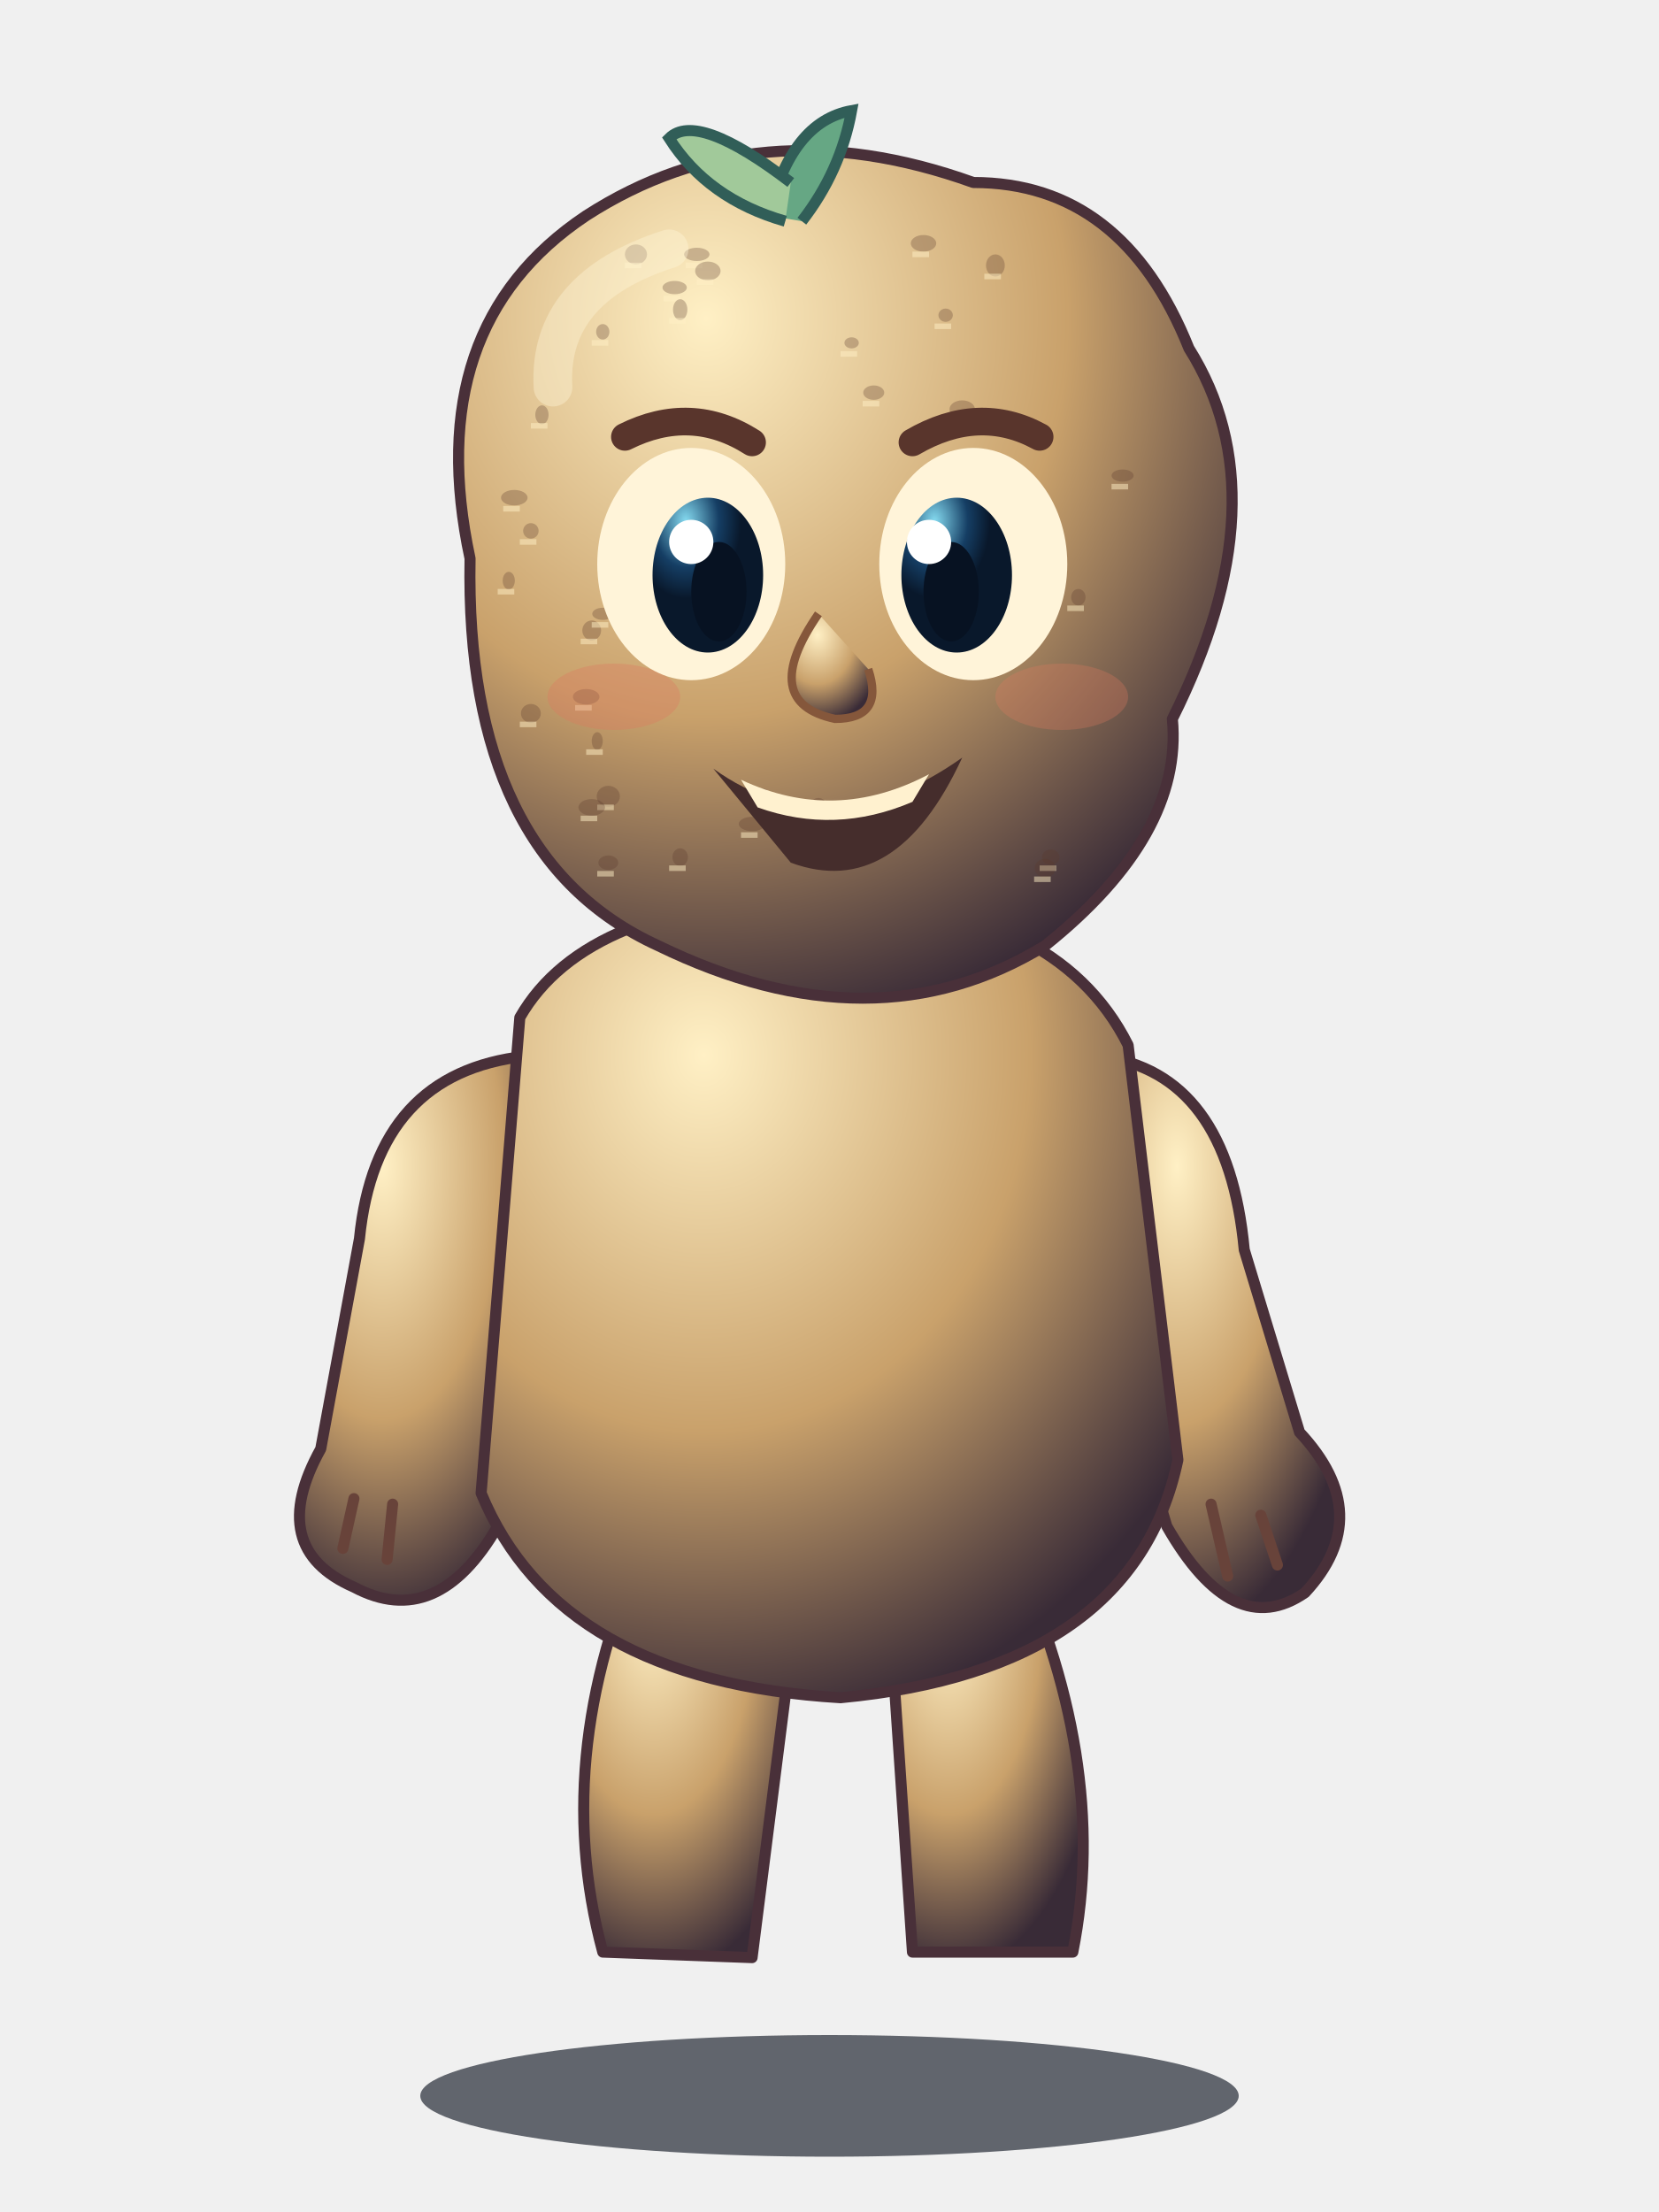
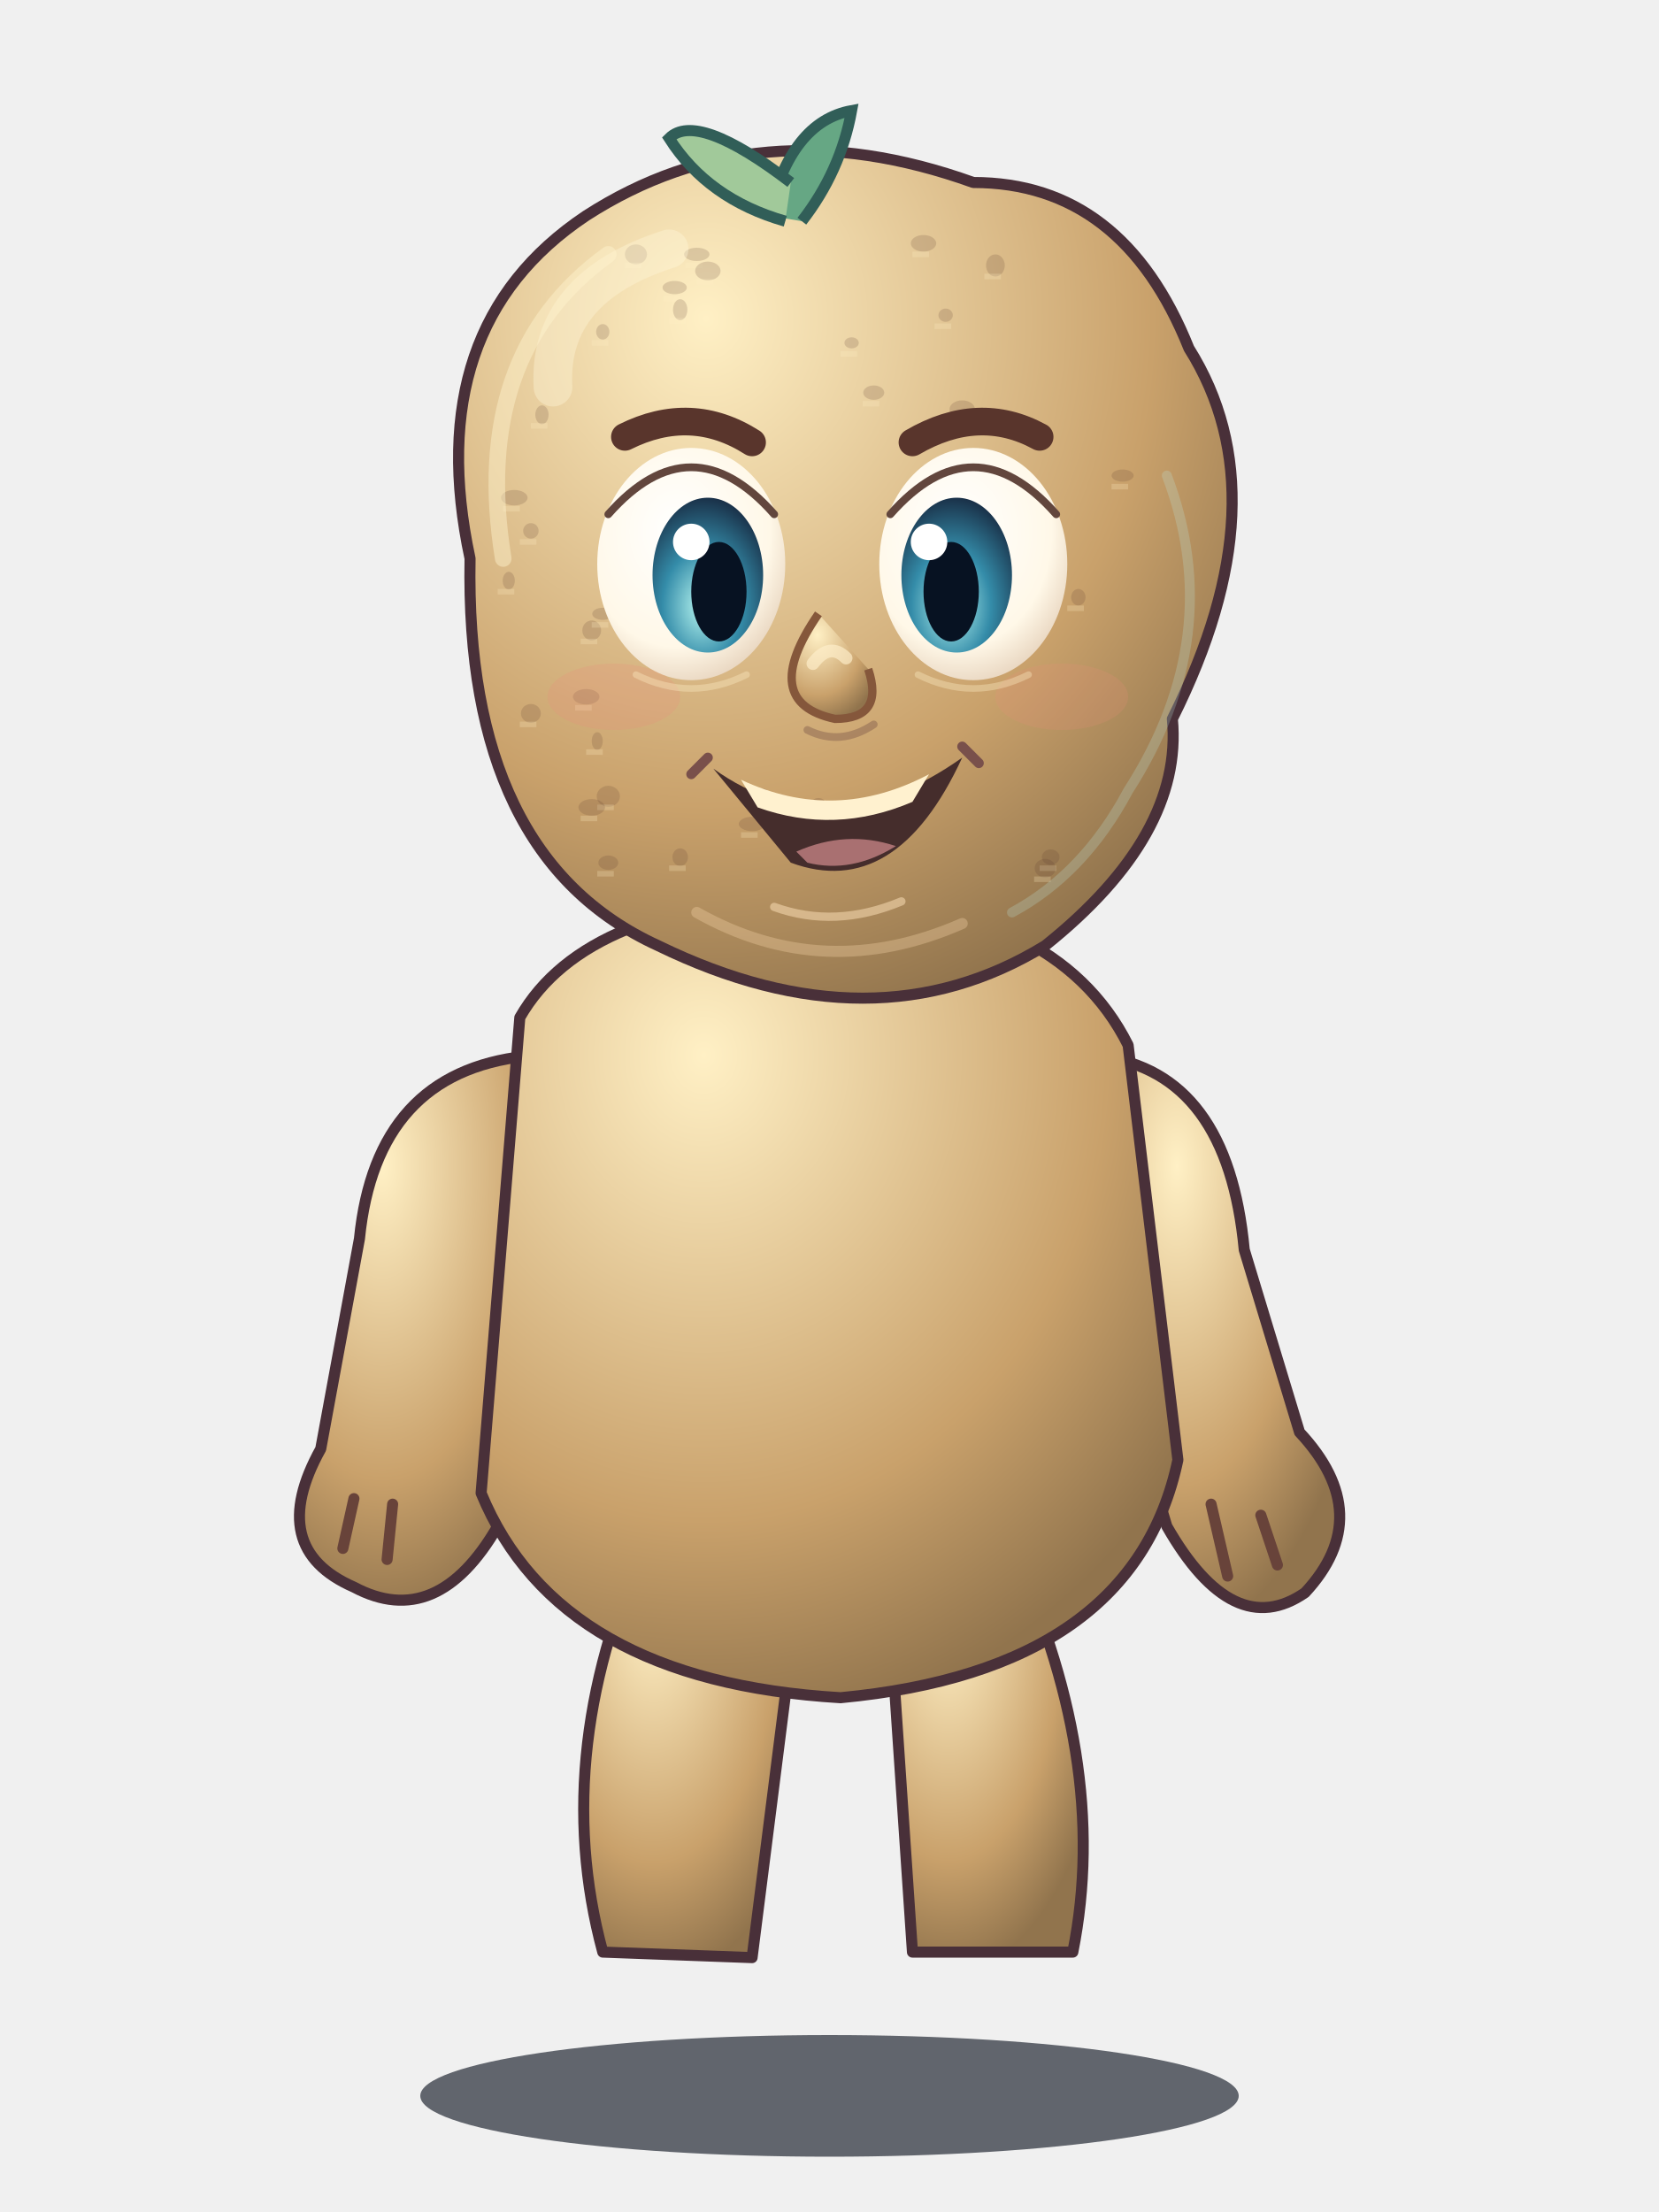
<svg xmlns="http://www.w3.org/2000/svg" viewBox="0 0 300 400">
  <defs>
    <radialGradient id="skin" cx=".32" cy=".2" r=".85">
      <stop stop-color="#fff0c5" />
-       <stop offset=".55" stop-color="#c9a16b" />
-       <stop offset="1" stop-color="#392b37" />
+       <stop offset=".68" stop-color="#c9a16b" />
+       <stop offset="1" stop-color="#91744d" />
    </radialGradient>
    <linearGradient id="cloth" x2=".8" y2="1">
      <stop stop-color="#3d5b75" />
      <stop offset=".5" stop-color="#253648" />
      <stop offset="1" stop-color="#101b2d" />
    </linearGradient>
    <linearGradient id="metal" x2=".75" y2="1">
      <stop stop-color="#dce6e9" />
      <stop offset=".3" stop-color="#7e98ac" />
      <stop offset=".48" stop-color="#e1e9eb" />
      <stop offset=".55" stop-color="#496477" />
      <stop offset="1" stop-color="#192c40" />
    </linearGradient>
    <linearGradient id="trim" x2="1" y2="1">
      <stop stop-color="#edfcff" />
      <stop offset=".4" stop-color="#62eafa" />
      <stop offset="1" stop-color="#287c9f" />
    </linearGradient>
    <linearGradient id="leather" x2=".8" y2="1">
      <stop stop-color="#c59269" />
      <stop offset=".5" stop-color="#855339" />
      <stop offset="1" stop-color="#392722" />
    </linearGradient>
    <linearGradient id="hair" x2=".3" y2="1">
      <stop stop-color="#8f5a36" />
      <stop offset=".6" stop-color="#492b25" />
      <stop offset="1" stop-color="#241b22" />
    </linearGradient>
    <radialGradient id="lens" cx=".3" cy=".15">
      <stop stop-color="#84d9ef" />
      <stop offset=".6" stop-color="#153e64" />
      <stop offset="1" stop-color="#09182b" />
    </radialGradient>
  </defs>
+   <defs>
+     <radialGradient id="face-pearl" cx=".42" cy=".36" r=".8">
+       <stop stop-color="#ffffff" />
+       <stop offset=".62" stop-color="#fff8e8" />
+       <stop offset="1" stop-color="#d8bda3" />
+     </radialGradient>
+   </defs>
  <ellipse cx="150" cy="379" rx="74" ry="11" fill="#020916" opacity=".6" />
  <g stroke="#493039" stroke-width="2" stroke-linejoin="round">
    <path d="M118 276Q99 316 109 353L136 354L145 283Z" fill="url(#skin)" />
    <path d="M160 279L165 353L194 353Q201 318 182 278Z" fill="url(#skin)" />
    <path d="M95 191Q68 194 65 224L58 262Q48 280 64 287Q79 295 90 276L101 235Z" fill="url(#skin)" />
    <path d="M199 191Q222 194 225 226L235 259Q249 274 236 288Q223 297 211 276L199 236Z" fill="url(#skin)" />
    <path d="M94 184Q106 163 148 162Q191 163 204 189L213 264Q205 302 152 307Q101 304 87 270Z" fill="url(#skin)" />
    <path d="M85 101Q76 59 106 39Q137 19 176 33Q203 33 215 63Q232 90 212 130Q214 151 189 171Q158 190 119 171Q84 155 85 101Z" fill="url(#skin)" />
  </g>
-   <ellipse cx="153" cy="150" rx="1.3" ry="1.8" fill="#59392d" opacity=".3" />
-   <path d="M151 152l3 0" stroke="#fff0c5" opacity=".5" />
-   <ellipse cx="195" cy="108" rx="1.3" ry="1.5" fill="#59392d" opacity=".3" />
-   <path d="M193 110l3 0" stroke="#fff0c5" opacity=".5" />
-   <ellipse cx="93" cy="90" rx="2.4" ry="1.4" fill="#59392d" opacity=".3" />
-   <path d="M91 92l3 0" stroke="#fff0c5" opacity=".5" />
-   <ellipse cx="110" cy="144" rx="2.1" ry="1.9" fill="#59392d" opacity=".3" />
-   <path d="M108 146l3 0" stroke="#fff0c5" opacity=".5" />
-   <ellipse cx="180" cy="48" rx="1.7" ry="2.0" fill="#59392d" opacity=".3" />
-   <path d="M178 50l3 0" stroke="#fff0c5" opacity=".5" />
-   <ellipse cx="190" cy="155" rx="1.6" ry="1.4" fill="#59392d" opacity=".3" />
-   <path d="M188 157l3 0" stroke="#fff0c5" opacity=".5" />
-   <ellipse cx="106" cy="126" rx="2.4" ry="1.4" fill="#59392d" opacity=".3" />
-   <path d="M104 128l3 0" stroke="#fff0c5" opacity=".5" />
-   <ellipse cx="107" cy="146" rx="2.4" ry="1.5" fill="#59392d" opacity=".3" />
-   <path d="M105 148l3 0" stroke="#fff0c5" opacity=".5" />
-   <ellipse cx="154" cy="62" rx="1.3" ry="1.0" fill="#59392d" opacity=".3" />
-   <path d="M152 64l3 0" stroke="#fff0c5" opacity=".5" />
-   <ellipse cx="122" cy="52" rx="2.2" ry="1.2" fill="#59392d" opacity=".3" />
-   <path d="M120 54l3 0" stroke="#fff0c5" opacity=".5" />
-   <ellipse cx="189" cy="157" rx="1.9" ry="1.7" fill="#59392d" opacity=".3" />
-   <path d="M187 159l3 0" stroke="#fff0c5" opacity=".5" />
-   <ellipse cx="107" cy="114" rx="1.7" ry="1.8" fill="#59392d" opacity=".3" />
-   <path d="M105 116l3 0" stroke="#fff0c5" opacity=".5" />
-   <ellipse cx="110" cy="156" rx="1.8" ry="1.3" fill="#59392d" opacity=".3" />
-   <path d="M108 158l3 0" stroke="#fff0c5" opacity=".5" />
-   <ellipse cx="126" cy="46" rx="2.3" ry="1.2" fill="#59392d" opacity=".3" />
-   <path d="M124 48l3 0" stroke="#fff0c5" opacity=".5" />
-   <ellipse cx="92" cy="105" rx="1.1" ry="1.6" fill="#59392d" opacity=".3" />
-   <path d="M90 107l3 0" stroke="#fff0c5" opacity=".5" />
-   <ellipse cx="158" cy="71" rx="1.9" ry="1.3" fill="#59392d" opacity=".3" />
-   <path d="M156 73l3 0" stroke="#fff0c5" opacity=".5" />
-   <ellipse cx="171" cy="57" rx="1.3" ry="1.2" fill="#59392d" opacity=".3" />
-   <path d="M169 59l3 0" stroke="#fff0c5" opacity=".5" />
-   <ellipse cx="136" cy="149" rx="2.4" ry="1.3" fill="#59392d" opacity=".3" />
-   <path d="M134 151l3 0" stroke="#fff0c5" opacity=".5" />
-   <ellipse cx="123" cy="56" rx="1.3" ry="1.9" fill="#59392d" opacity=".3" />
-   <path d="M121 58l3 0" stroke="#fff0c5" opacity=".5" />
-   <ellipse cx="96" cy="129" rx="1.8" ry="1.7" fill="#59392d" opacity=".3" />
-   <path d="M94 131l3 0" stroke="#fff0c5" opacity=".5" />
-   <ellipse cx="167" cy="44" rx="2.3" ry="1.5" fill="#59392d" opacity=".3" />
-   <path d="M165 46l3 0" stroke="#fff0c5" opacity=".5" />
-   <ellipse cx="123" cy="155" rx="1.4" ry="1.6" fill="#59392d" opacity=".3" />
-   <path d="M121 157l3 0" stroke="#fff0c5" opacity=".5" />
-   <ellipse cx="148" cy="146" rx="1.6" ry="1.7" fill="#59392d" opacity=".3" />
-   <path d="M146 148l3 0" stroke="#fff0c5" opacity=".5" />
-   <ellipse cx="128" cy="49" rx="2.3" ry="1.7" fill="#59392d" opacity=".3" />
-   <path d="M126 51l3 0" stroke="#fff0c5" opacity=".5" />
-   <ellipse cx="96" cy="96" rx="1.4" ry="1.4" fill="#59392d" opacity=".3" />
-   <path d="M94 98l3 0" stroke="#fff0c5" opacity=".5" />
-   <ellipse cx="203" cy="86" rx="2.0" ry="1.1" fill="#59392d" opacity=".3" />
-   <path d="M201 88l3 0" stroke="#fff0c5" opacity=".5" />
-   <ellipse cx="98" cy="75" rx="1.2" ry="1.7" fill="#59392d" opacity=".3" />
-   <path d="M96 77l3 0" stroke="#fff0c5" opacity=".5" />
-   <ellipse cx="138" cy="144" rx="1.2" ry="1.4" fill="#59392d" opacity=".3" />
-   <path d="M136 146l3 0" stroke="#fff0c5" opacity=".5" />
-   <ellipse cx="190" cy="97" rx="1.7" ry="1.9" fill="#59392d" opacity=".3" />
-   <path d="M188 99l3 0" stroke="#fff0c5" opacity=".5" />
-   <ellipse cx="109" cy="111" rx="1.9" ry="1.1" fill="#59392d" opacity=".3" />
-   <path d="M107 113l3 0" stroke="#fff0c5" opacity=".5" />
-   <ellipse cx="108" cy="134" rx="1.0" ry="1.6" fill="#59392d" opacity=".3" />
-   <path d="M106 136l3 0" stroke="#fff0c5" opacity=".5" />
-   <ellipse cx="174" cy="74" rx="2.3" ry="1.6" fill="#59392d" opacity=".3" />
-   <path d="M172 76l3 0" stroke="#fff0c5" opacity=".5" />
-   <ellipse cx="109" cy="60" rx="1.2" ry="1.4" fill="#59392d" opacity=".3" />
-   <path d="M107 62l3 0" stroke="#fff0c5" opacity=".5" />
-   <ellipse cx="115" cy="46" rx="2.0" ry="1.8" fill="#59392d" opacity=".3" />
-   <path d="M113 48l3 0" stroke="#fff0c5" opacity=".5" />
+   <ellipse cx="153" cy="150" rx="1.3" ry="1.8" fill="#59392d" opacity=".18" />
+   <path d="M151 152l3 0" stroke="#fff0c5" opacity=".24" />
+   <ellipse cx="195" cy="108" rx="1.3" ry="1.5" fill="#59392d" opacity=".18" />
+   <path d="M193 110l3 0" stroke="#fff0c5" opacity=".24" />
+   <ellipse cx="93" cy="90" rx="2.4" ry="1.4" fill="#59392d" opacity=".18" />
+   <path d="M91 92l3 0" stroke="#fff0c5" opacity=".24" />
+   <ellipse cx="110" cy="144" rx="2.1" ry="1.9" fill="#59392d" opacity=".18" />
+   <path d="M108 146l3 0" stroke="#fff0c5" opacity=".24" />
+   <ellipse cx="180" cy="48" rx="1.7" ry="2.0" fill="#59392d" opacity=".18" />
+   <path d="M178 50l3 0" stroke="#fff0c5" opacity=".24" />
+   <ellipse cx="190" cy="155" rx="1.6" ry="1.4" fill="#59392d" opacity=".18" />
+   <path d="M188 157l3 0" stroke="#fff0c5" opacity=".24" />
+   <ellipse cx="106" cy="126" rx="2.4" ry="1.4" fill="#59392d" opacity=".18" />
+   <path d="M104 128l3 0" stroke="#fff0c5" opacity=".24" />
+   <ellipse cx="107" cy="146" rx="2.4" ry="1.5" fill="#59392d" opacity=".18" />
+   <path d="M105 148l3 0" stroke="#fff0c5" opacity=".24" />
+   <ellipse cx="154" cy="62" rx="1.3" ry="1.0" fill="#59392d" opacity=".18" />
+   <path d="M152 64l3 0" stroke="#fff0c5" opacity=".24" />
+   <ellipse cx="122" cy="52" rx="2.2" ry="1.2" fill="#59392d" opacity=".18" />
+   <path d="M120 54l3 0" stroke="#fff0c5" opacity=".24" />
+   <ellipse cx="189" cy="157" rx="1.9" ry="1.7" fill="#59392d" opacity=".18" />
+   <path d="M187 159l3 0" stroke="#fff0c5" opacity=".24" />
+   <ellipse cx="107" cy="114" rx="1.7" ry="1.8" fill="#59392d" opacity=".18" />
+   <path d="M105 116l3 0" stroke="#fff0c5" opacity=".24" />
+   <ellipse cx="110" cy="156" rx="1.8" ry="1.3" fill="#59392d" opacity=".18" />
+   <path d="M108 158l3 0" stroke="#fff0c5" opacity=".24" />
+   <ellipse cx="126" cy="46" rx="2.3" ry="1.2" fill="#59392d" opacity=".18" />
+   <path d="M124 48l3 0" stroke="#fff0c5" opacity=".24" />
+   <ellipse cx="92" cy="105" rx="1.1" ry="1.6" fill="#59392d" opacity=".18" />
+   <path d="M90 107l3 0" stroke="#fff0c5" opacity=".24" />
+   <ellipse cx="158" cy="71" rx="1.9" ry="1.3" fill="#59392d" opacity=".18" />
+   <path d="M156 73l3 0" stroke="#fff0c5" opacity=".24" />
+   <ellipse cx="171" cy="57" rx="1.3" ry="1.2" fill="#59392d" opacity=".18" />
+   <path d="M169 59l3 0" stroke="#fff0c5" opacity=".24" />
+   <ellipse cx="136" cy="149" rx="2.4" ry="1.3" fill="#59392d" opacity=".18" />
+   <path d="M134 151l3 0" stroke="#fff0c5" opacity=".24" />
+   <ellipse cx="123" cy="56" rx="1.3" ry="1.9" fill="#59392d" opacity=".18" />
+   <path d="M121 58l3 0" stroke="#fff0c5" opacity=".24" />
+   <ellipse cx="96" cy="129" rx="1.8" ry="1.7" fill="#59392d" opacity=".18" />
+   <path d="M94 131l3 0" stroke="#fff0c5" opacity=".24" />
+   <ellipse cx="167" cy="44" rx="2.3" ry="1.5" fill="#59392d" opacity=".18" />
+   <path d="M165 46l3 0" stroke="#fff0c5" opacity=".24" />
+   <ellipse cx="123" cy="155" rx="1.4" ry="1.6" fill="#59392d" opacity=".18" />
+   <path d="M121 157l3 0" stroke="#fff0c5" opacity=".24" />
+   <ellipse cx="148" cy="146" rx="1.6" ry="1.7" fill="#59392d" opacity=".18" />
+   <path d="M146 148l3 0" stroke="#fff0c5" opacity=".24" />
+   <ellipse cx="128" cy="49" rx="2.3" ry="1.7" fill="#59392d" opacity=".18" />
+   <path d="M126 51l3 0" stroke="#fff0c5" opacity=".24" />
+   <ellipse cx="96" cy="96" rx="1.4" ry="1.4" fill="#59392d" opacity=".18" />
+   <path d="M94 98l3 0" stroke="#fff0c5" opacity=".24" />
+   <ellipse cx="203" cy="86" rx="2.0" ry="1.1" fill="#59392d" opacity=".18" />
+   <path d="M201 88l3 0" stroke="#fff0c5" opacity=".24" />
+   <ellipse cx="98" cy="75" rx="1.2" ry="1.7" fill="#59392d" opacity=".18" />
+   <path d="M96 77l3 0" stroke="#fff0c5" opacity=".24" />
+   <ellipse cx="138" cy="144" rx="1.2" ry="1.4" fill="#59392d" opacity=".18" />
+   <path d="M136 146l3 0" stroke="#fff0c5" opacity=".24" />
+   <ellipse cx="190" cy="97" rx="1.7" ry="1.9" fill="#59392d" opacity=".18" />
+   <path d="M188 99l3 0" stroke="#fff0c5" opacity=".24" />
+   <ellipse cx="109" cy="111" rx="1.9" ry="1.1" fill="#59392d" opacity=".18" />
+   <path d="M107 113l3 0" stroke="#fff0c5" opacity=".24" />
+   <ellipse cx="108" cy="134" rx="1.0" ry="1.6" fill="#59392d" opacity=".18" />
+   <path d="M106 136l3 0" stroke="#fff0c5" opacity=".24" />
+   <ellipse cx="174" cy="74" rx="2.3" ry="1.6" fill="#59392d" opacity=".18" />
+   <path d="M172 76l3 0" stroke="#fff0c5" opacity=".24" />
+   <ellipse cx="109" cy="60" rx="1.2" ry="1.4" fill="#59392d" opacity=".18" />
+   <path d="M107 62l3 0" stroke="#fff0c5" opacity=".24" />
+   <ellipse cx="115" cy="46" rx="2.0" ry="1.8" fill="#59392d" opacity=".18" />
+   <path d="M113 48l3 0" stroke="#fff0c5" opacity=".24" />
  <path d="M100 70Q99 52 121 45" stroke="#fff6d9" opacity=".38" stroke-width="7" stroke-linecap="round" fill="none" />
-   <ellipse cx="111" cy="126" rx="12" ry="6" fill="#dc785e" opacity=".35" />
-   <ellipse cx="192" cy="126" rx="12" ry="6" fill="#dc785e" opacity=".3" />
+   <path d="M91 101Q85 64 110 46" fill="none" stroke="#fff4ce" stroke-width="3" stroke-linecap="round" opacity=".45" />
+   <path d="M211 86Q222 115 204 143Q196 158 183 165" fill="none" stroke="#bce8df" stroke-width="1.8" stroke-linecap="round" opacity=".24" />
+   <path d="M126 165Q149 178 174 167" fill="none" stroke="#ffdfb1" stroke-width="2" stroke-linecap="round" opacity=".3" />
+   <ellipse cx="111" cy="126" rx="12" ry="6" fill="#e88b79" opacity=".23" />
+   <ellipse cx="192" cy="126" rx="12" ry="6" fill="#e88b79" opacity=".2" />
  <path d="M113 79Q125 73 136 80M165 80Q177 73 188 79" fill="none" stroke="#59352c" stroke-width="5" stroke-linecap="round" />
  <g>
-     <ellipse cx="125" cy="102" rx="17" ry="21" fill="#fff4d9" />
-     <ellipse cx="176" cy="102" rx="17" ry="21" fill="#fff4d9" />
-     <ellipse cx="128" cy="104" rx="10" ry="14" fill="url(#lens)" />
-     <ellipse cx="173" cy="104" rx="10" ry="14" fill="url(#lens)" />
+     <ellipse cx="125" cy="102" rx="17" ry="21" fill="url(#face-pearl)" />
+     <ellipse cx="176" cy="102" rx="17" ry="21" fill="url(#face-pearl)" />
+     <defs>
+       <radialGradient id="iris-finish-128" cx=".45" cy=".7" r=".75">
+         <stop stop-color="#b7f6f0" />
+         <stop offset=".48" stop-color="#348ca9" />
+         <stop offset="1" stop-color="#16243b" />
+       </radialGradient>
+     </defs>
+     <ellipse cx="128" cy="104" rx="10" ry="14" fill="url(#iris-finish-128)" />
+     <defs>
+       <radialGradient id="iris-finish-173" cx=".45" cy=".7" r=".75">
+         <stop stop-color="#b7f6f0" />
+         <stop offset=".48" stop-color="#348ca9" />
+         <stop offset="1" stop-color="#16243b" />
+       </radialGradient>
+     </defs>
+     <ellipse cx="173" cy="104" rx="10" ry="14" fill="url(#iris-finish-173)" />
    <ellipse cx="130" cy="107" rx="5" ry="9" fill="#071222" />
    <ellipse cx="172" cy="107" rx="5" ry="9" fill="#071222" />
-     <circle cx="125" cy="98" r="4" fill="white" />
-     <circle cx="168" cy="98" r="4" fill="white" />
+     <circle cx="125" cy="98" r="3.3" fill="white" />
+     <circle cx="168" cy="98" r="3.3" fill="white" />
  </g>
  <path d="M148 111Q137 127 151 130Q160 130 157 121" fill="url(#skin)" stroke="#85573b" stroke-width="1.5" />
  <path d="M129 139Q150 154 174 137Q162 163 143 156Z" fill="#452d2c" />
  <path d="M134 141Q151 149 168 140L165 145Q151 151 137 146Z" fill="#fff1cf" />
  <path d="M64 271l-2 9m9-8-1 10m158-8 3 9m-12-11 3 13" stroke="#68433a" stroke-width="2" stroke-linecap="round" />
  <path d="M139 39Q143 22 154 20Q152 31 145 40" fill="#66a784" stroke="#315e58" stroke-width="2" />
  <path d="M143 33Q126 20 121 25Q128 36 142 40" fill="#a1c99a" stroke="#315e58" stroke-width="2" />
+   <g data-face-finish="1">
+     <path d="M110 93Q125 76 140 93" fill="none" stroke="#62463d" stroke-width="1.4" stroke-linecap="round" />
+     <path d="M115 122Q125 127 135 122" fill="none" stroke="#fff0c9" stroke-width="1.2" opacity=".35" stroke-linecap="round" />
+     <path d="M161 93Q176 76 191 93" fill="none" stroke="#62463d" stroke-width="1.4" stroke-linecap="round" />
+     <path d="M166 122Q176 127 186 122" fill="none" stroke="#fff0c9" stroke-width="1.2" opacity=".35" stroke-linecap="round" />
+     <path d="M144 154Q153 150 162 153Q154 158 146 156Z" fill="#df9497" opacity=".65" />
+     <path d="M128 137l-3 3m49-5 3 3" stroke="#79504b" stroke-width="1.8" stroke-linecap="round" />
+     <path d="M140 164Q151 168 163 163" fill="none" stroke="#ffe3bb" stroke-width="1.5" opacity=".5" stroke-linecap="round" />
+     <path d="M147 120q3-4 6-1" fill="none" stroke="#fff0cc" stroke-width="2.3" opacity=".65" stroke-linecap="round" />
+     <path d="M146 132q6 3 12-1" fill="none" stroke="#69463e" stroke-width="1.4" opacity=".35" stroke-linecap="round" />
+   </g>
</svg>
